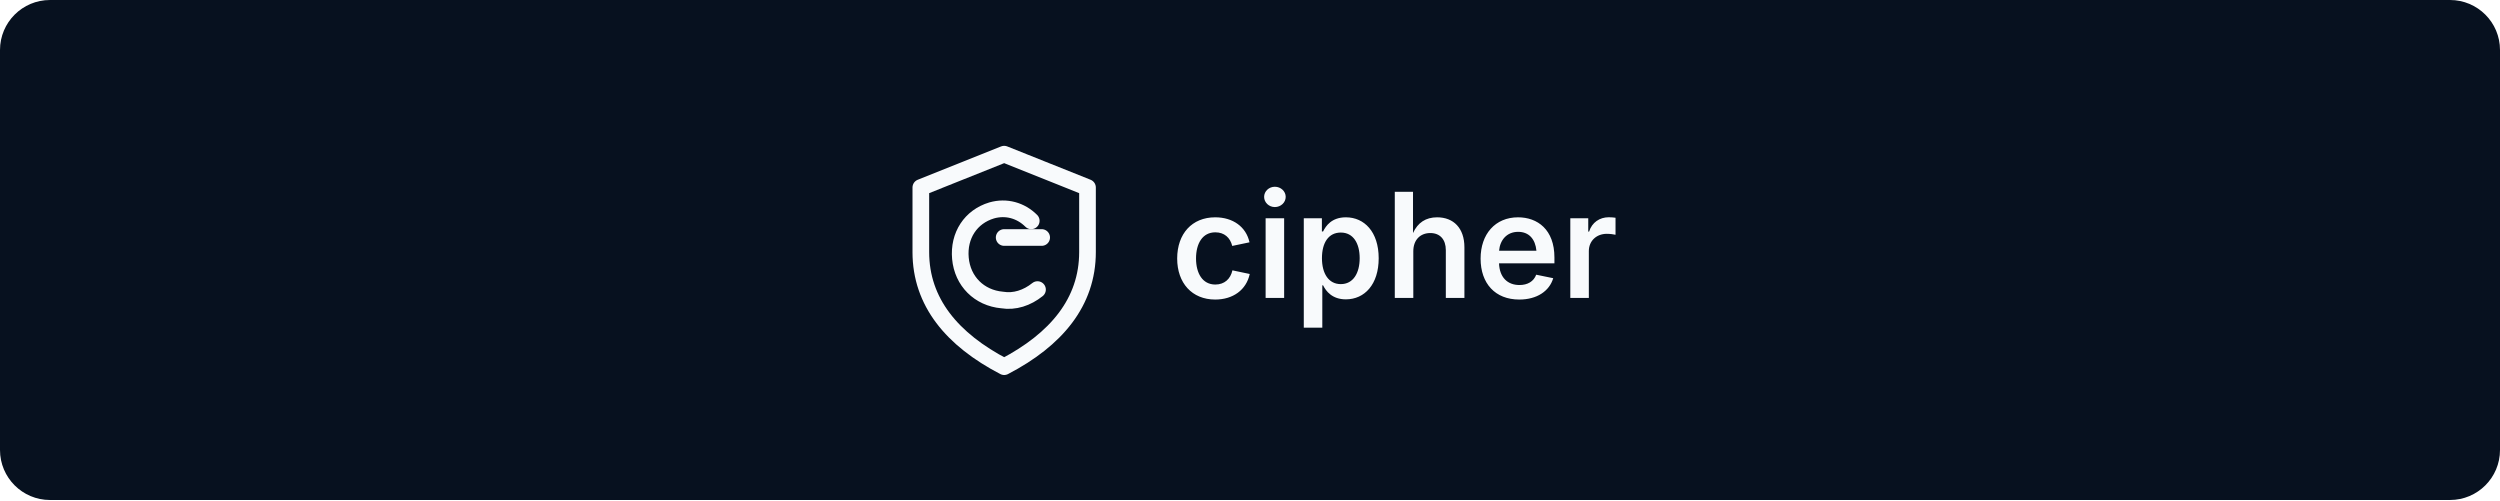
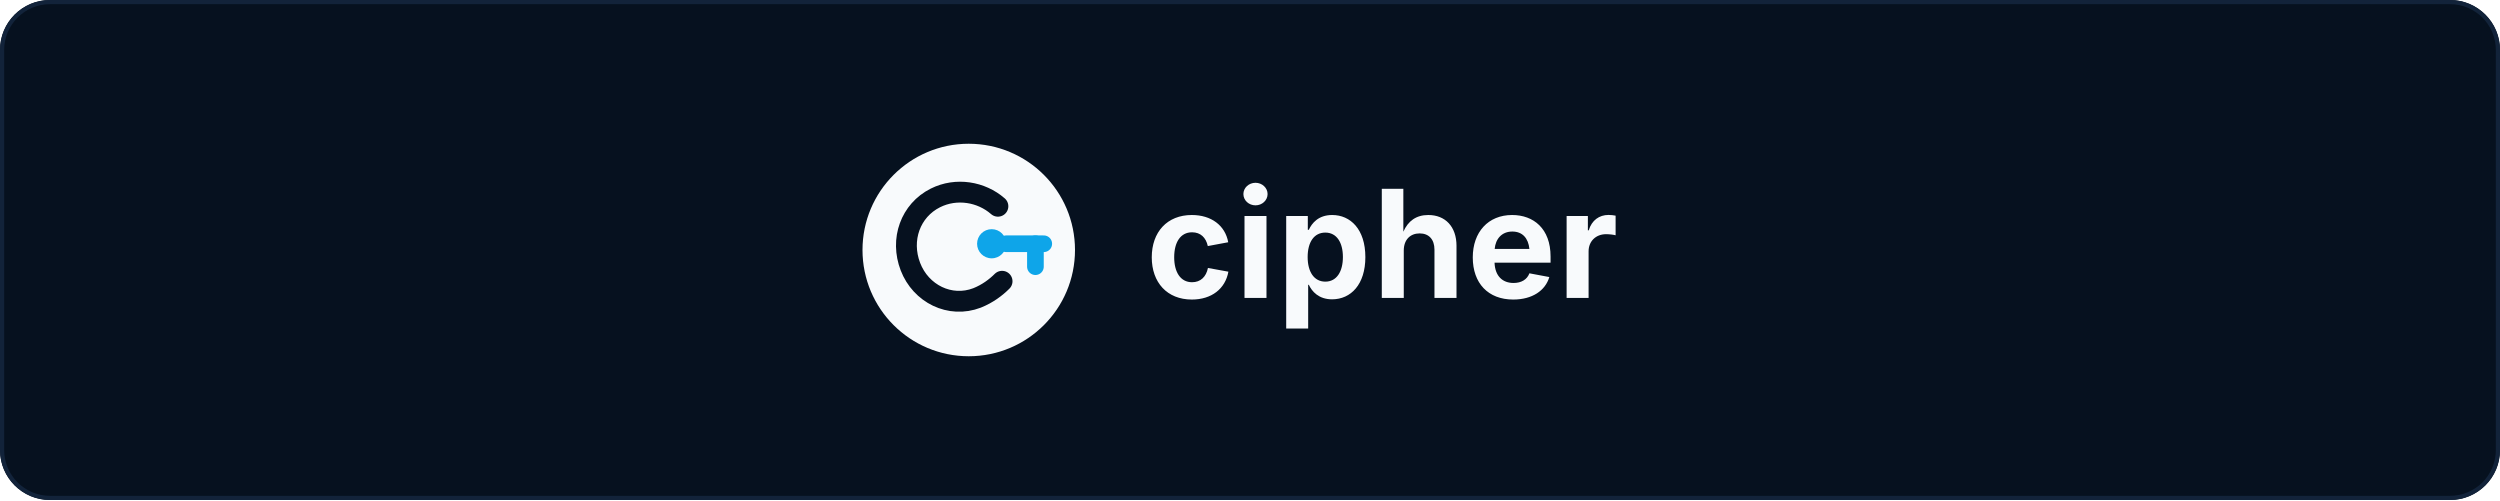
<svg xmlns="http://www.w3.org/2000/svg" width="1200" height="240" viewBox="0 0 1200 240" fill="none">
-   <rect width="1200" height="240" rx="24" fill="#07111F" />
-   <g transform="translate(432 70)">
-     <path d="M50 4L90 20V51C90 75 75 93 50 106C25 93 10 75 10 51V20L50 4Z" stroke="#F8FAFC" stroke-width="8" stroke-linejoin="round" />
-     <path d="M63 36C58 31 51 29 44 31C34 34 28 43 29 54C30 65 38 73 49 74C55 75 61 73 66 69" stroke="#F8FAFC" stroke-width="8" stroke-linecap="round" />
-     <path d="M68 44H50" stroke="#F8FAFC" stroke-width="8" stroke-linecap="round" />
+   <rect width="1200" height="240" rx="24" fill="#06111F" />
+   <rect x="1" y="1" width="1198" height="238" rx="23" stroke="#12233A" stroke-width="2" />
+   <g transform="translate(410 65)">
+     <circle cx="55" cy="55" r="51" fill="#F8FAFC" />
+     <path d="M69 34C61 27 49 25 39 30C27 36 22 50 27 63C32 76 46 83 59 78C64 76 68 73 71 70" stroke="#06111F" stroke-width="10" stroke-linecap="round" />
+     <circle cx="66" cy="52" r="7" fill="#0EA5E9" />
+     <path d="M73 52H91" stroke="#0EA5E9" stroke-width="8" stroke-linecap="round" />
+     <path d="M87 52V63" stroke="#0EA5E9" stroke-width="8" stroke-linecap="round" />
  </g>
-   <text x="562" y="143" fill="#F8FAFC" font-family="Aptos Display, Segoe UI, Inter, Arial, sans-serif" font-size="70" font-weight="600" letter-spacing="0">cipher</text>
+   <text x="550" y="143" fill="#F8FAFC" font-family="Aptos Display, Avenir Next, Segoe UI, Inter, Arial, sans-serif" font-size="72" font-weight="700" letter-spacing=".5">cipher</text>
</svg>
